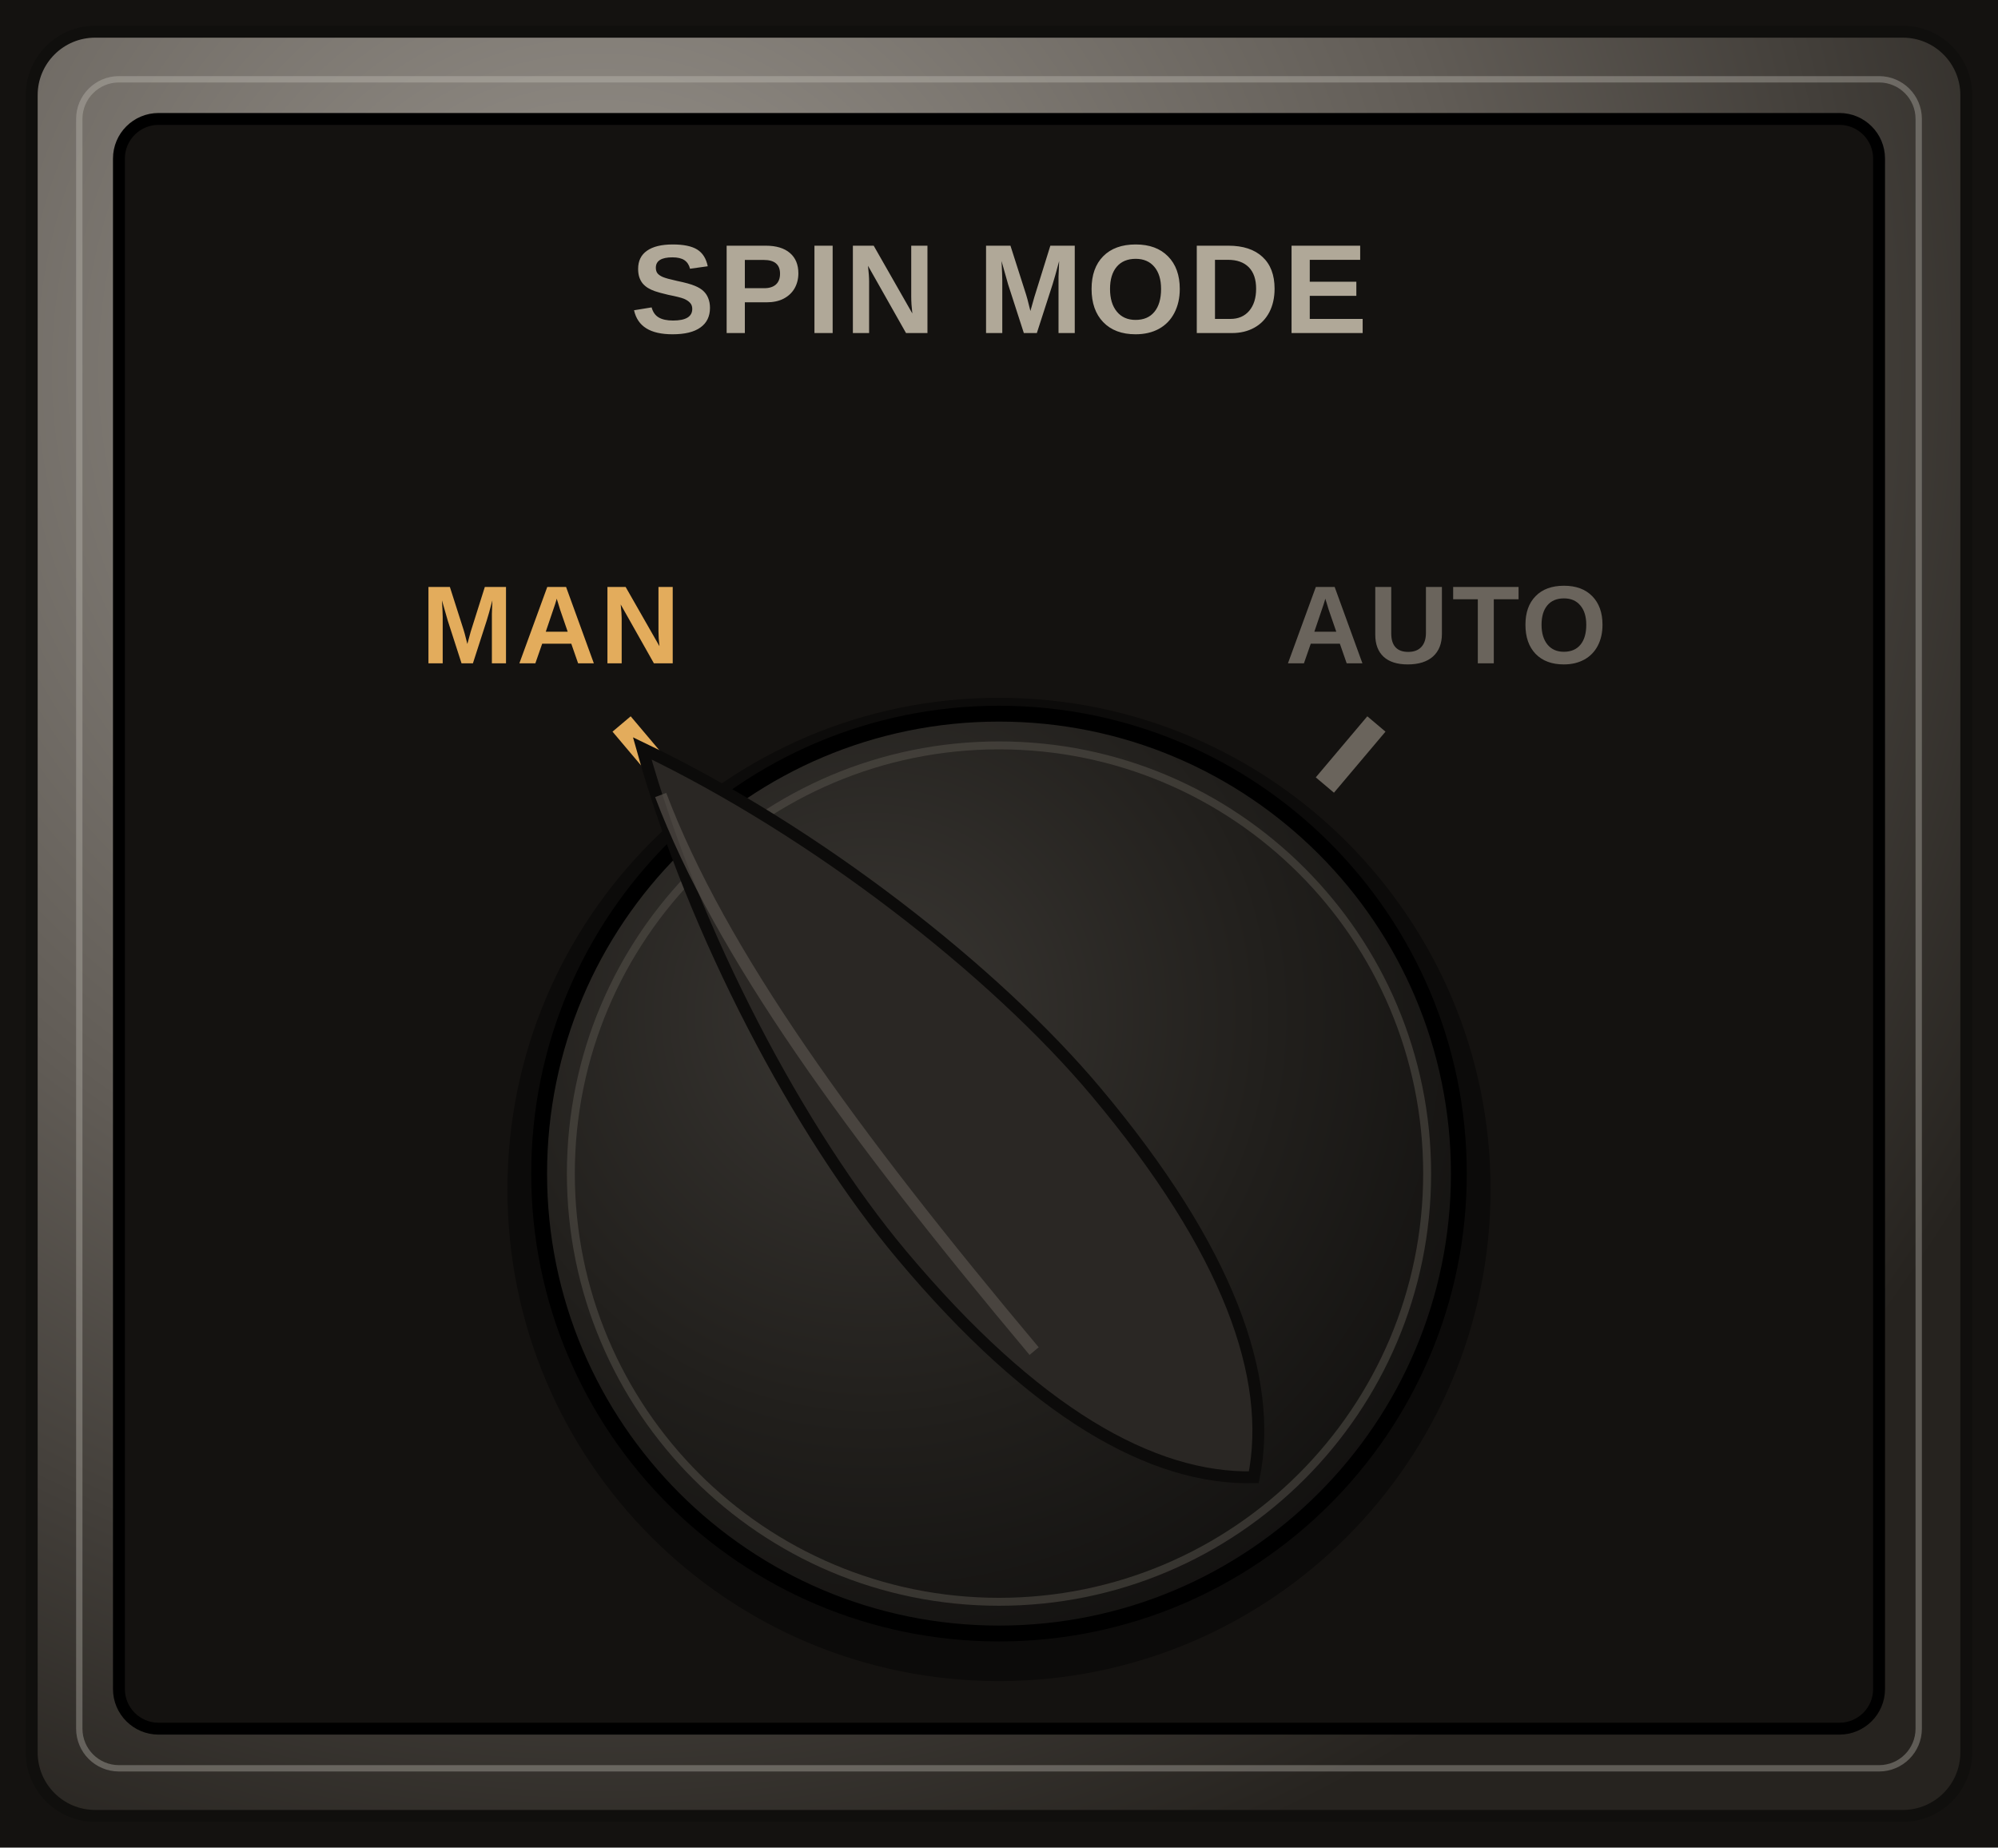
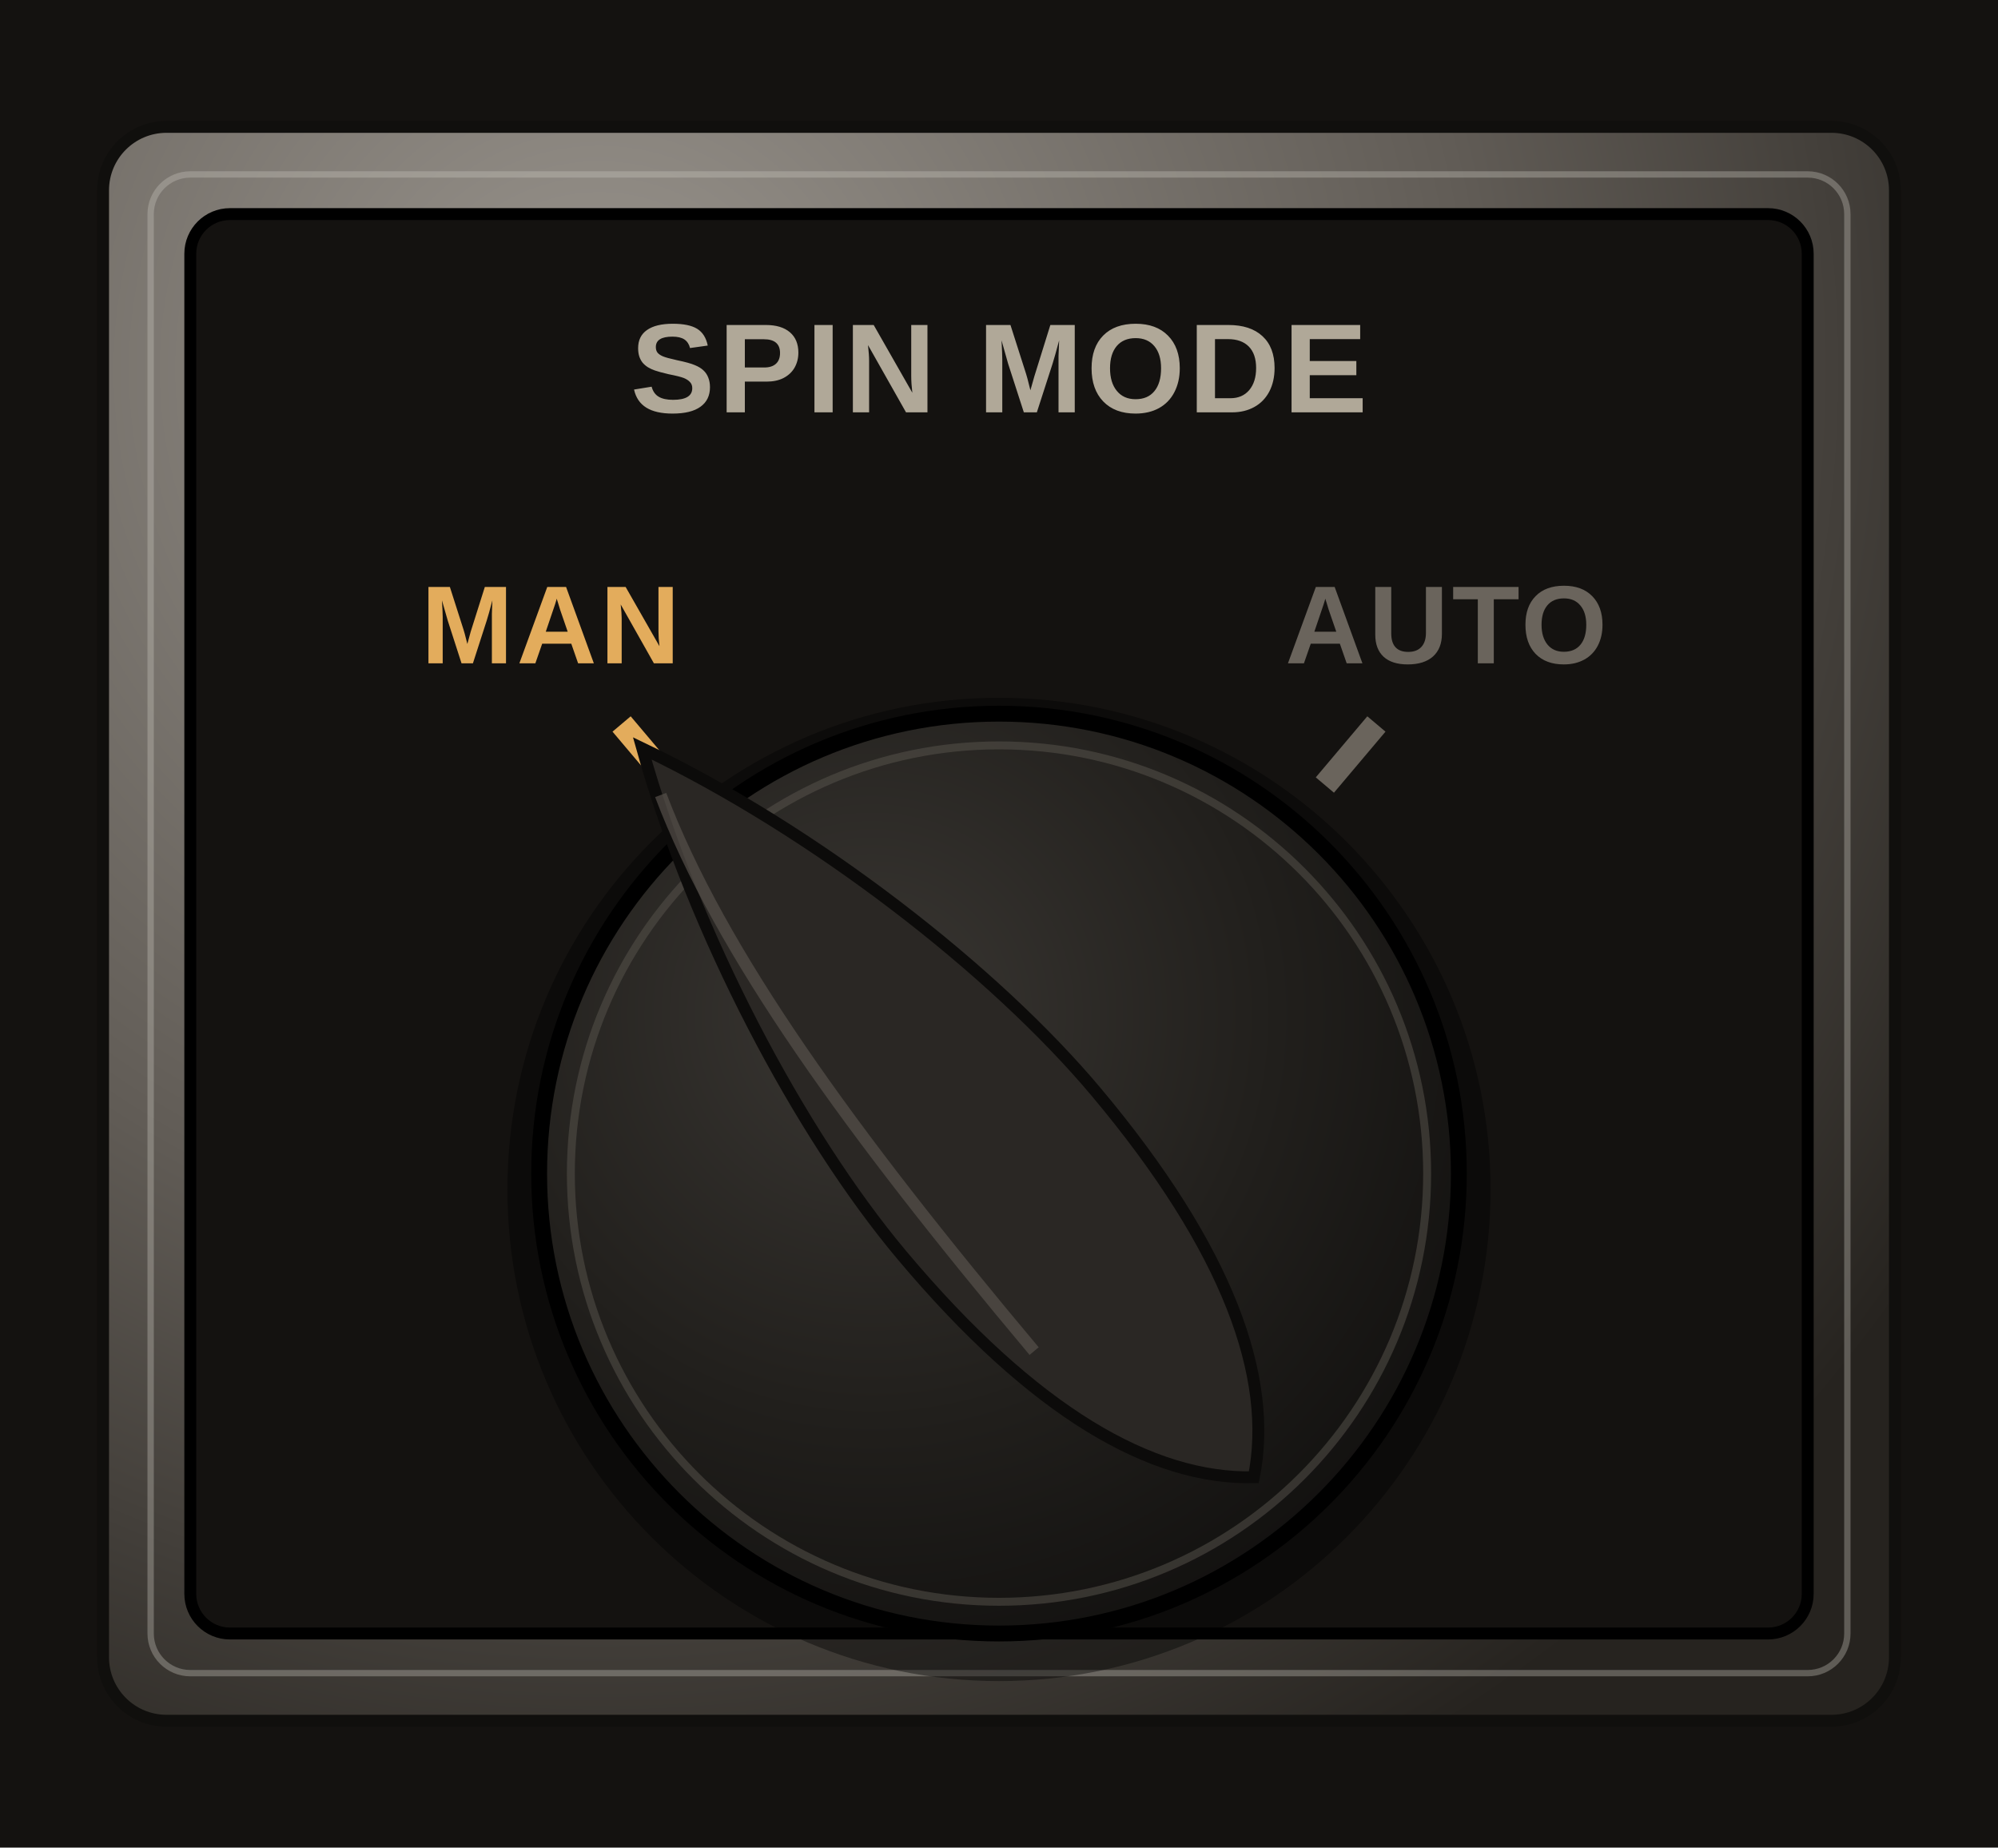
<svg xmlns="http://www.w3.org/2000/svg" width="252" height="233" viewBox="0 0 252 233">
  <rect x="0" y="0" width="252" height="233" fill="#141210" />
  <defs>
    <radialGradient id="bz" cx="75.6" cy="46.6" r="201.6" gradientUnits="userSpaceOnUse">
      <stop offset="0" stop-color="#9a958e" />
      <stop offset="0.55" stop-color="#615c56" />
      <stop offset="1" stop-color="#26231f" />
    </radialGradient>
    <radialGradient id="base" cx="110.0" cy="128.0" r="92.8" gradientUnits="userSpaceOnUse">
      <stop offset="0" stop-color="#3a3733" />
      <stop offset="0.55" stop-color="#211f1c" />
      <stop offset="1" stop-color="#0f0e0d" />
    </radialGradient>
  </defs>
-   <rect x="4" y="4" width="244" height="225" rx="8" fill="url(#bz)" stroke="#100f0d" stroke-width="1.5" />
-   <rect x="10" y="10" width="232" height="213" rx="5" fill="none" stroke="#c9c5be" stroke-width="0.8" opacity="0.35" />
-   <rect x="15" y="15" width="222" height="203" rx="5" fill="#141210" stroke="#000000" stroke-width="1.5" />
-   <text x="79.5" y="42" font-size="16" font-weight="700" letter-spacing="0.4" fill="#b0a898" font-family="Arial, sans-serif">SPIN MODE</text>
+   <rect x="13" y="16" width="226" height="201" rx="8" fill="url(#bz)" stroke="#100f0d" stroke-width="1.5" />
+   <rect x="19" y="22" width="214" height="189" rx="5" fill="none" stroke="#c9c5be" stroke-width="0.8" opacity="0.35" />
+   <rect x="24" y="27" width="204" height="179" rx="5" fill="#141210" stroke="#000000" stroke-width="1.5" />
+   <text x="79.5" y="52" font-size="16" font-weight="700" letter-spacing="0.4" fill="#b0a898" font-family="Arial, sans-serif">SPIN MODE</text>
  <line x1="84.9" y1="99.0" x2="78.4" y2="91.3" stroke="#e3ac5c" stroke-width="3" />
  <text x="53.1" y="83.652" font-size="14" font-weight="700" letter-spacing="0.4" fill="#e3ac5c" font-family="Arial, sans-serif">MAN</text>
  <line x1="167.1" y1="99.0" x2="173.6" y2="91.3" stroke="#6a645c" stroke-width="3" />
  <text x="162.1" y="83.652" font-size="14" font-weight="700" letter-spacing="0.4" fill="#6a645c" font-family="Arial, sans-serif">AUTO</text>
  <circle cx="126.0" cy="150.0" r="62.0" fill="#000000" opacity="0.4" />
  <circle cx="126.0" cy="148.0" r="58.0" fill="url(#base)" stroke="#000000" stroke-width="2" />
  <circle cx="126.0" cy="148.0" r="54.0" fill="none" stroke="#5a554e" stroke-width="1" opacity="0.5" />
  <g transform="matrix(0.766 -0.6428 0.6428 0.766 -65.65 115.62)">
    <path d="M126.0,78.0 C 136.0,100.0 142.0,128.0 142.0,148.0 C 142.0,174.0 136.0,190.0 126.0,198.0 C 116.0,190.0 110.0,174.0 110.0,148.0 C 110.0,128.0 116.0,100.0 126.0,78.0 Z" fill="#2a2724" stroke="#0c0b0a" stroke-width="1.5" />
    <path d="M124.0,84.0 C 117.0,104.0 115.0,132.0 115.0,168.0" fill="none" stroke="#55504a" stroke-width="1.5" opacity="0.7" />
  </g>
</svg>
